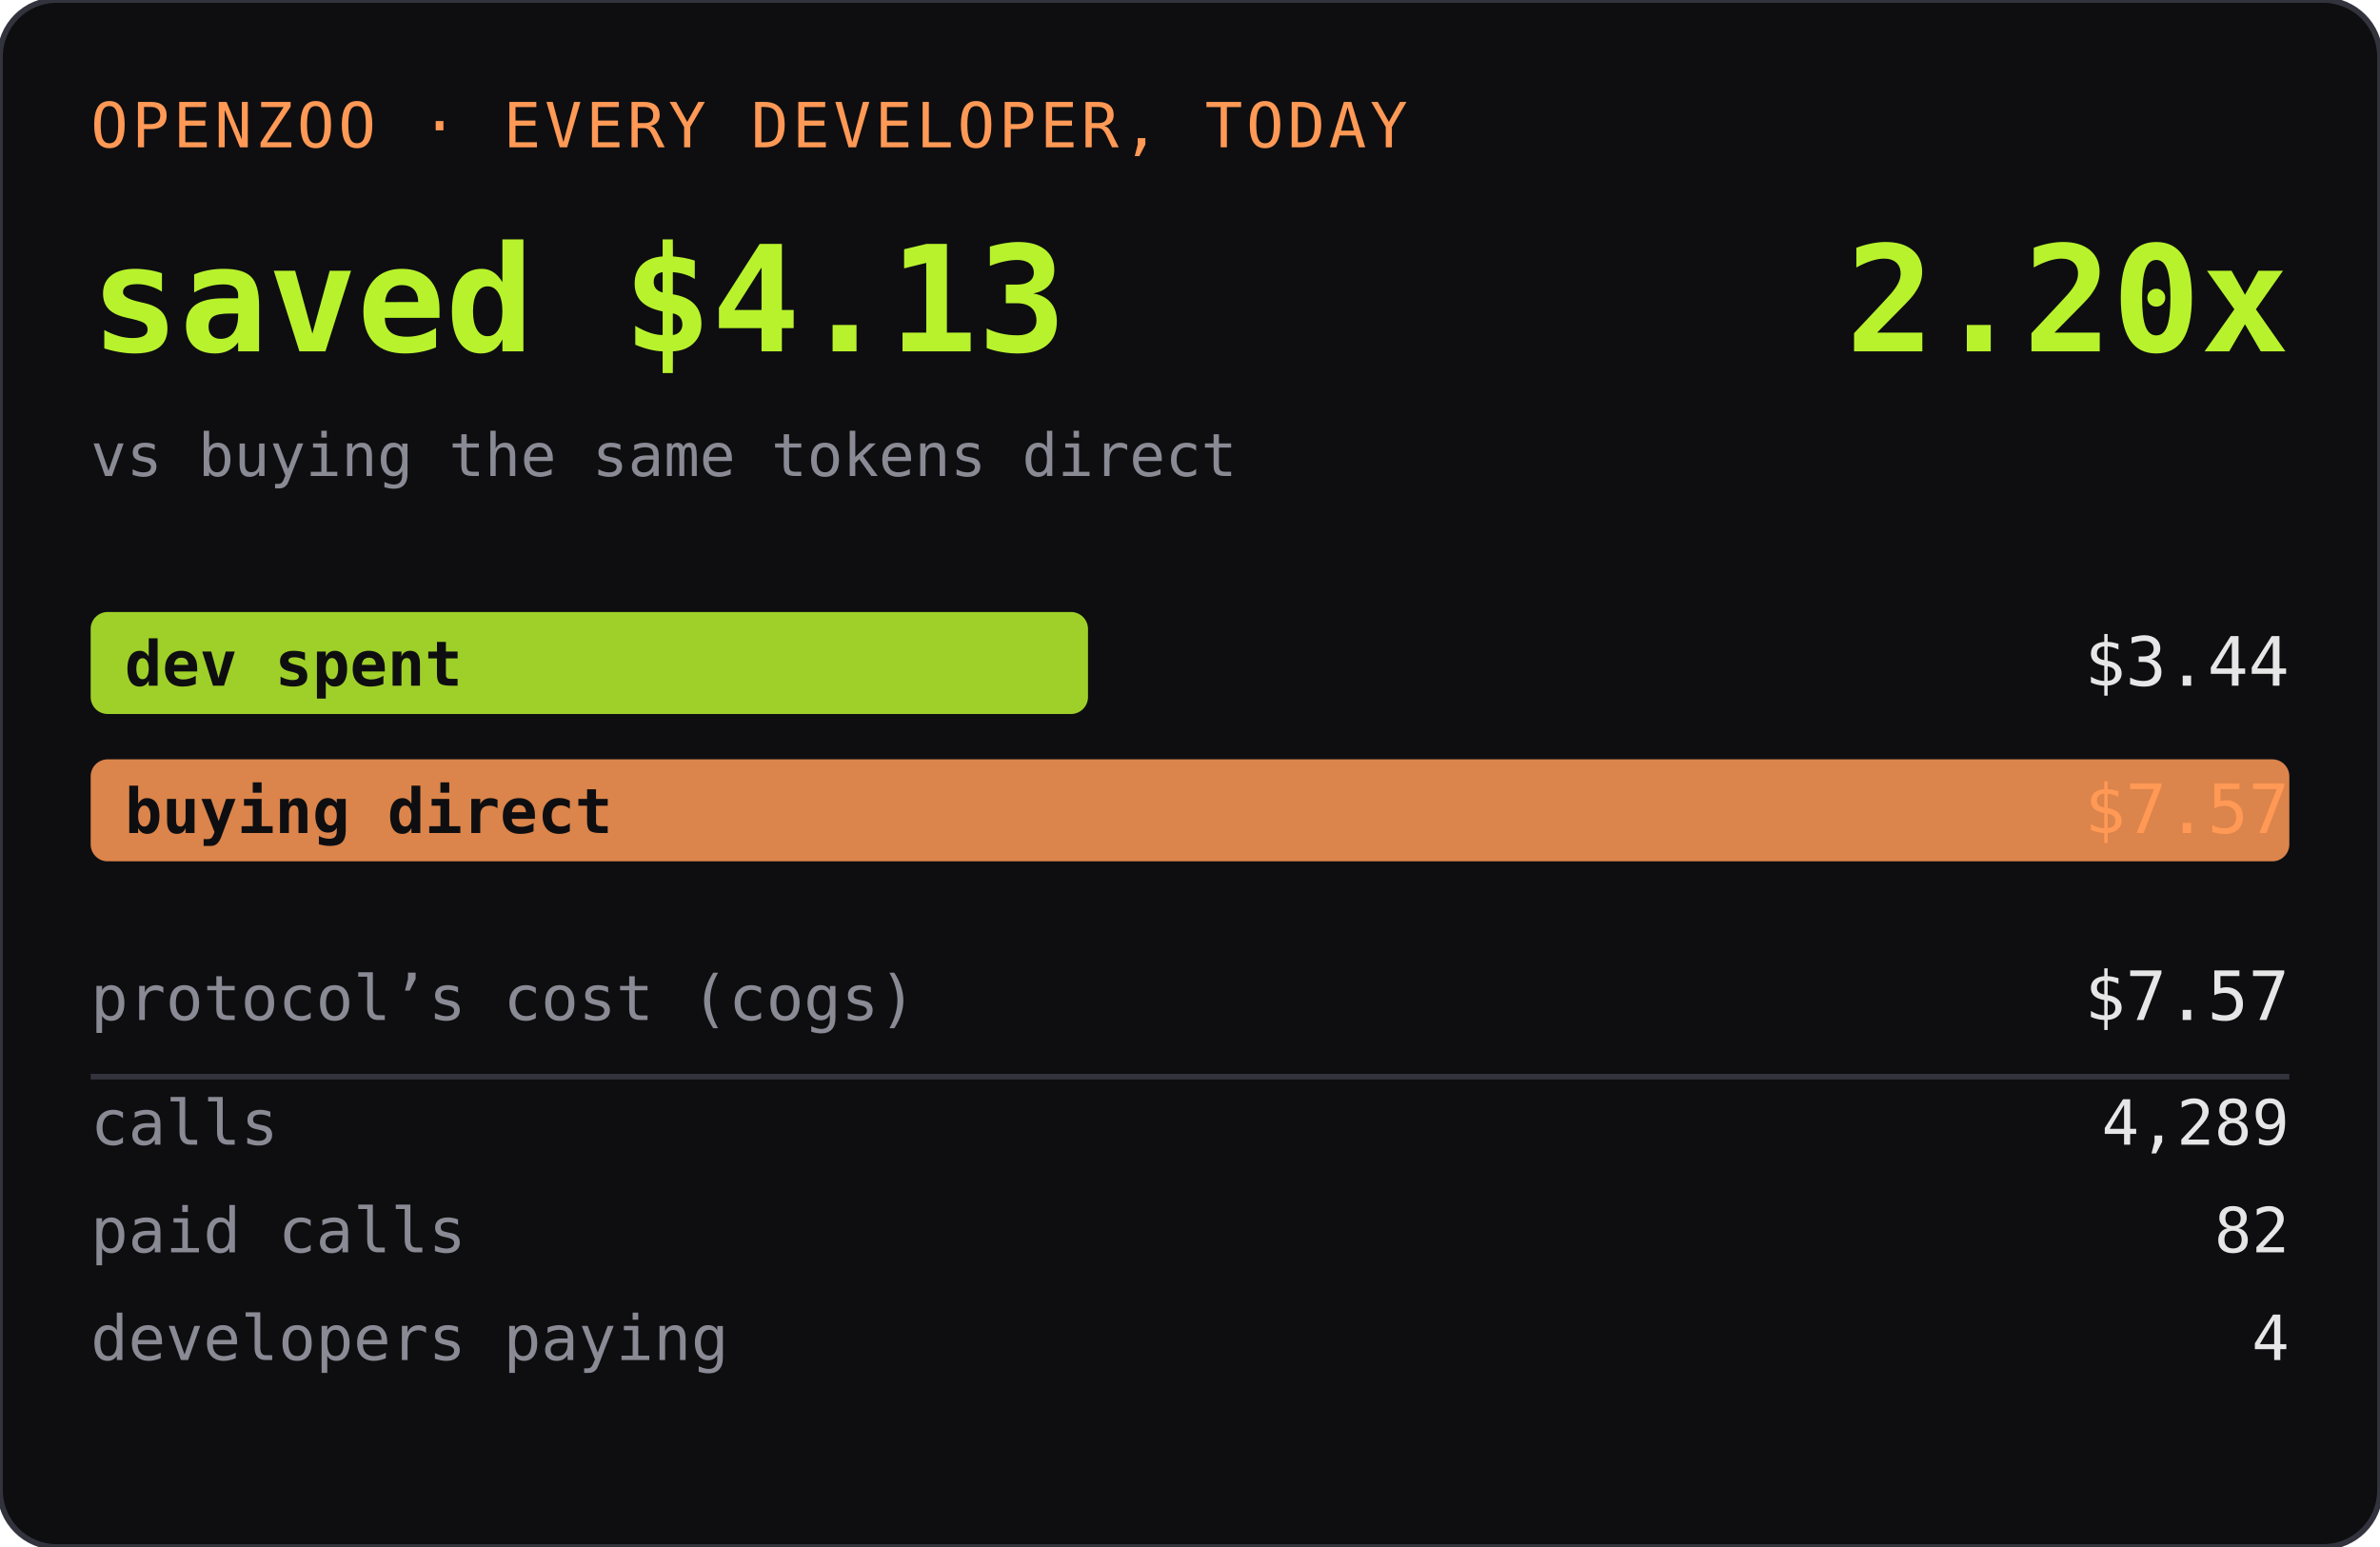
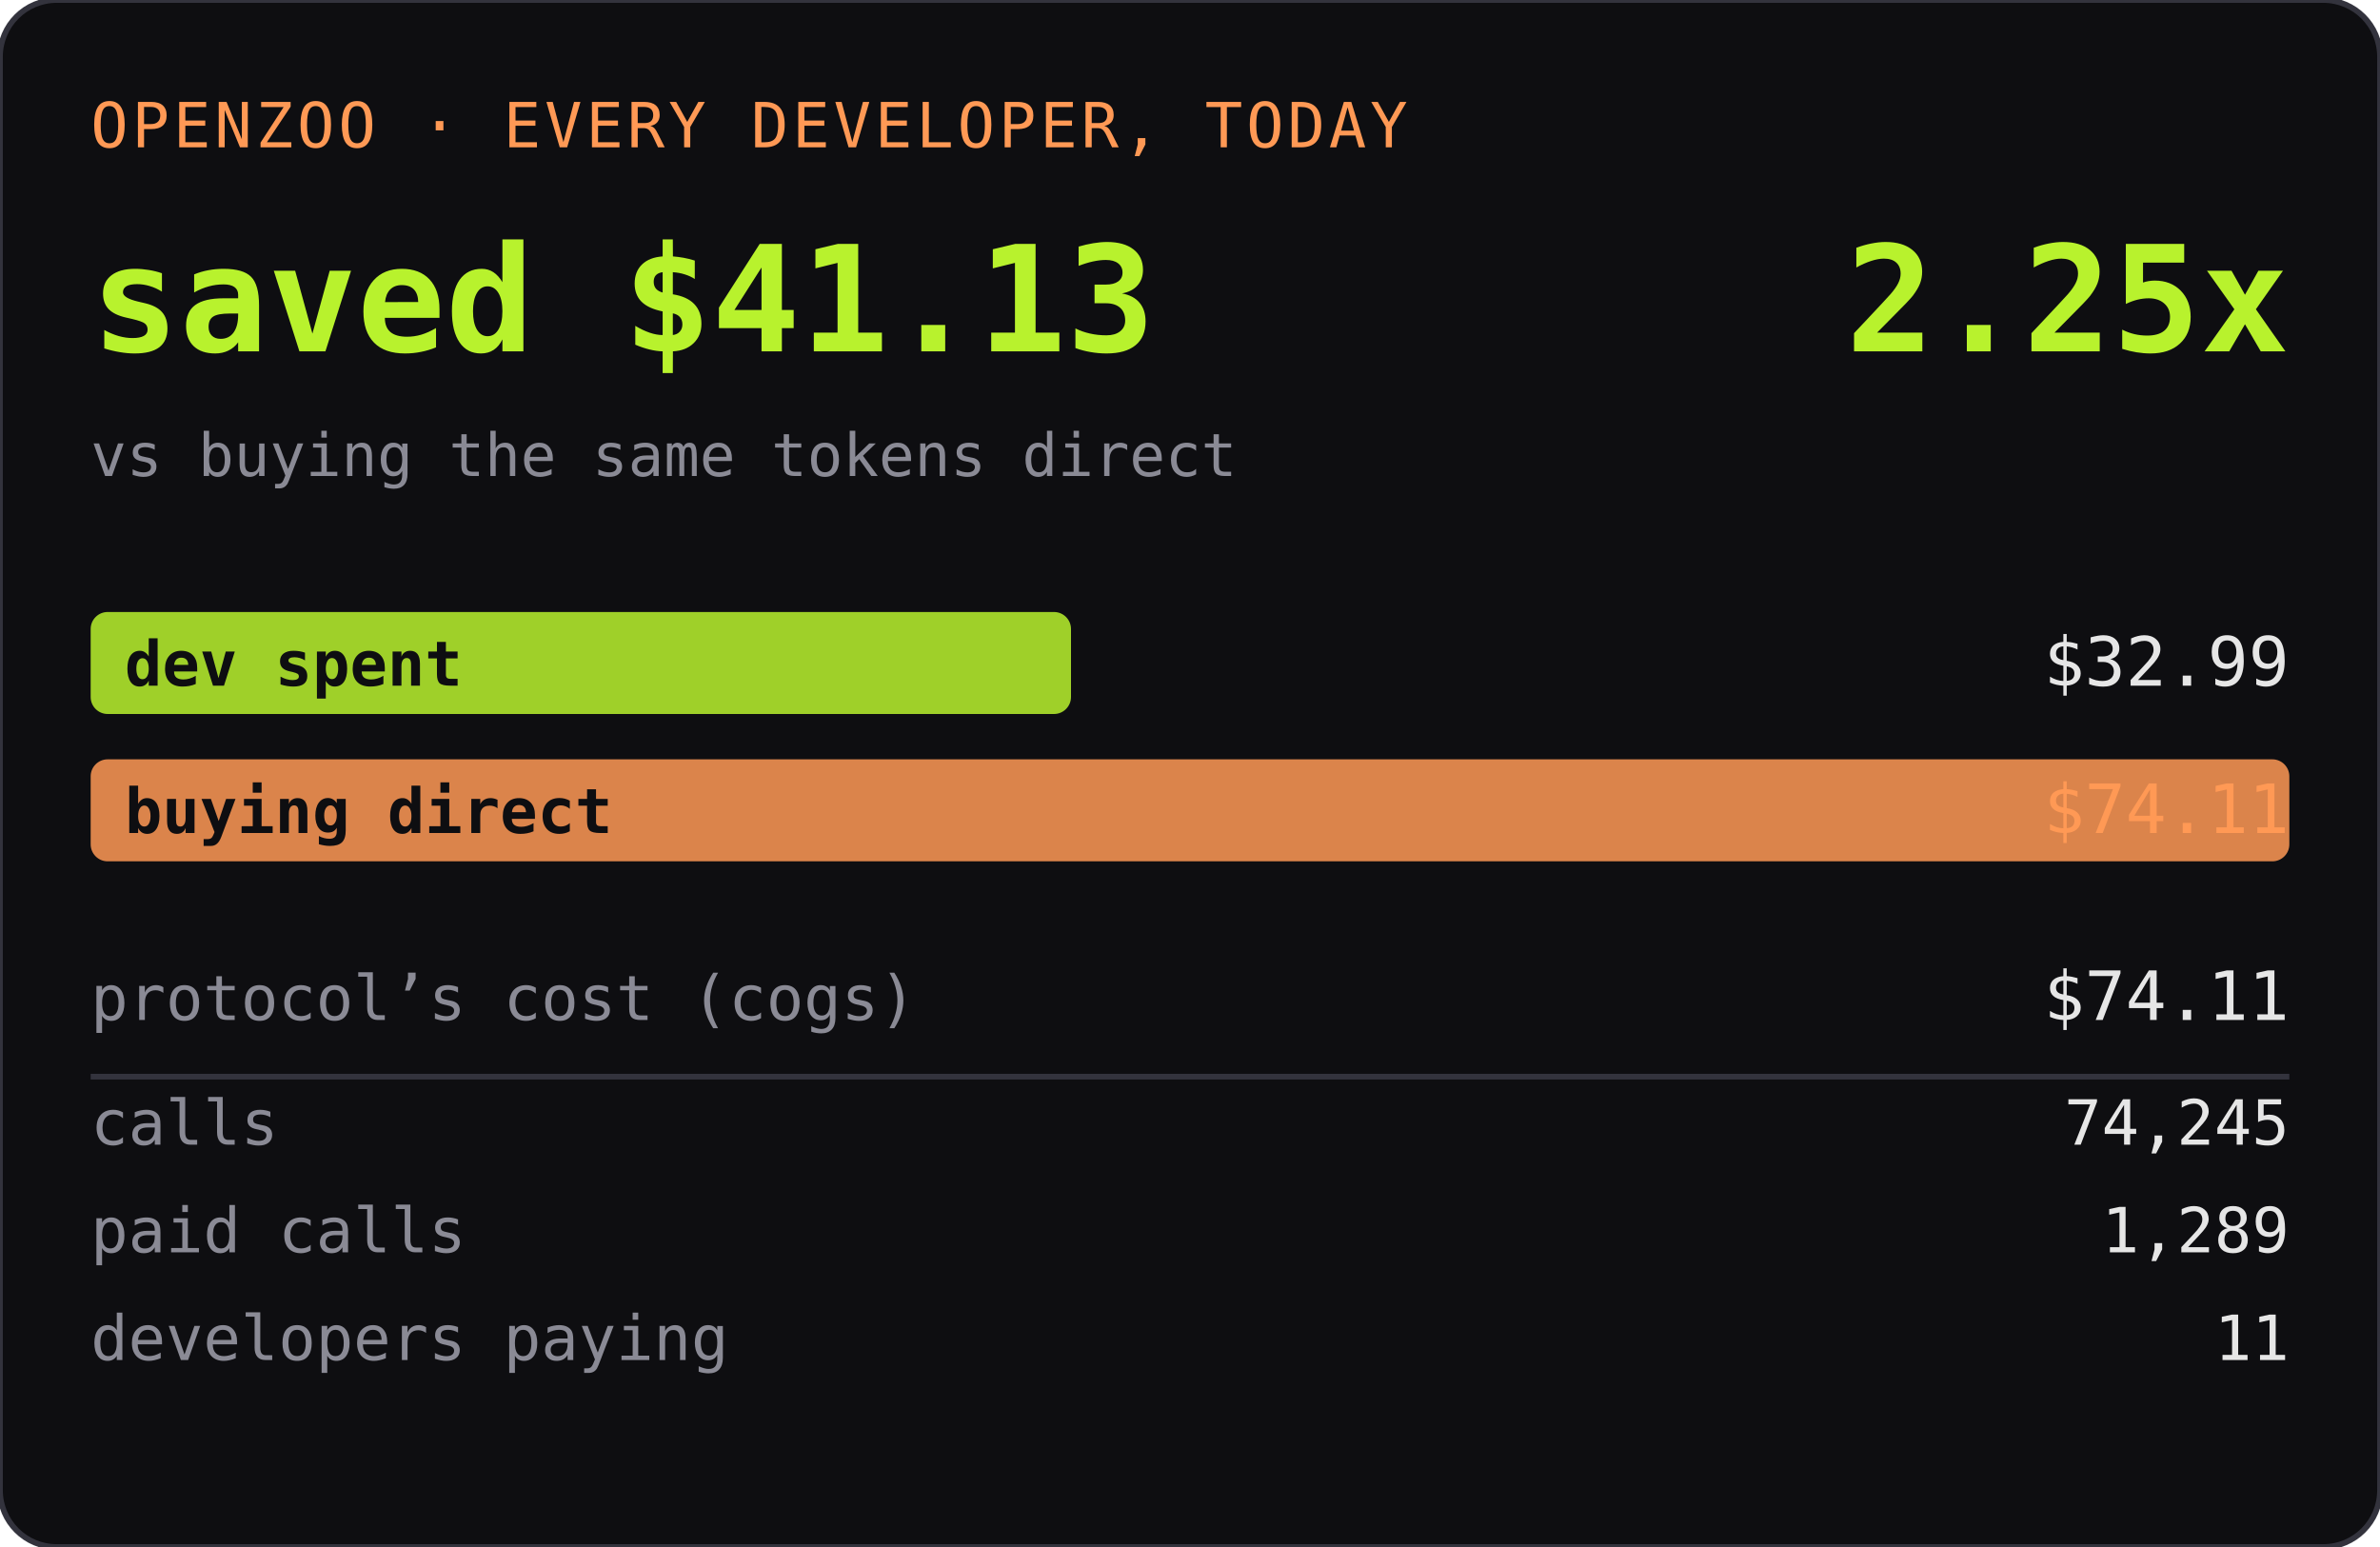
<svg xmlns="http://www.w3.org/2000/svg" width="420" height="273" role="img" aria-label="OPENZOO · EVERY DEVELOPER, TODAY">
  <rect width="420" height="273" rx="10" fill="#0e0e11" />
  <rect width="420" height="273" rx="10" fill="none" stroke="#33333d" />
  <text x="16" y="26" font-family="ui-monospace,SFMono-Regular,Menlo,monospace" font-size="11" fill="#ff9955" letter-spacing="0.06em">OPENZOO · EVERY DEVELOPER, TODAY</text>
-   <text x="16" y="62" font-family="ui-monospace,SFMono-Regular,Menlo,monospace" font-size="26" font-weight="600" fill="#b8f22d">saved $4.13</text>
-   <text x="404" y="62" text-anchor="end" font-family="ui-monospace,SFMono-Regular,Menlo,monospace" font-size="26" font-weight="600" fill="#b8f22d">2.20x</text>
+   <text x="16" y="62" font-family="ui-monospace,SFMono-Regular,Menlo,monospace" font-size="26" font-weight="600" fill="#b8f22d">saved $41.13</text>
+   <text x="404" y="62" text-anchor="end" font-family="ui-monospace,SFMono-Regular,Menlo,monospace" font-size="26" font-weight="600" fill="#b8f22d">2.25x</text>
  <text x="16" y="84" font-family="ui-monospace,SFMono-Regular,Menlo,monospace" font-size="10.5" fill="#8a8a95">vs buying the same tokens direct</text>
-   <rect x="16" y="108" width="176" height="18" rx="3" fill="#b8f22d" opacity="0.85" />
+   <rect x="16" y="108" width="173" height="18" rx="3" fill="#b8f22d" opacity="0.85" />
  <text x="22" y="121" font-family="ui-monospace,SFMono-Regular,Menlo,monospace" font-size="11" fill="#0e0e11" font-weight="600">dev spent</text>
-   <text x="404" y="121" text-anchor="end" font-family="ui-monospace,SFMono-Regular,Menlo,monospace" font-size="12" fill="#e6e6e6">$3.44</text>
+   <text x="404" y="121" text-anchor="end" font-family="ui-monospace,SFMono-Regular,Menlo,monospace" font-size="12" fill="#e6e6e6">$32.99</text>
  <rect x="16" y="134" width="388" height="18" rx="3" fill="#ff9955" opacity="0.85" />
  <text x="22" y="147" font-family="ui-monospace,SFMono-Regular,Menlo,monospace" font-size="11" fill="#0e0e11" font-weight="600">buying direct</text>
-   <text x="404" y="147" text-anchor="end" font-family="ui-monospace,SFMono-Regular,Menlo,monospace" font-size="12" fill="#ff9955">$7.57</text>
+   <text x="404" y="147" text-anchor="end" font-family="ui-monospace,SFMono-Regular,Menlo,monospace" font-size="12" fill="#ff9955">$74.11</text>
  <text x="16" y="180" font-family="ui-monospace,SFMono-Regular,Menlo,monospace" font-size="11" fill="#8a8a95">protocol’s cost (cogs)</text>
-   <text x="404" y="180" text-anchor="end" font-family="ui-monospace,SFMono-Regular,Menlo,monospace" font-size="12" fill="#e6e6e6">$7.57</text>
+   <text x="404" y="180" text-anchor="end" font-family="ui-monospace,SFMono-Regular,Menlo,monospace" font-size="12" fill="#e6e6e6">$74.11</text>
  <line x1="16" y1="190" x2="404" y2="190" stroke="#33333d" />
  <text x="16" y="202" font-family="ui-monospace,SFMono-Regular,Menlo,monospace" font-size="11" fill="#8a8a95">calls</text>
-   <text x="404" y="202" text-anchor="end" font-family="ui-monospace,SFMono-Regular,Menlo,monospace" font-size="11" fill="#e6e6e6">4,289</text>
+   <text x="404" y="202" text-anchor="end" font-family="ui-monospace,SFMono-Regular,Menlo,monospace" font-size="11" fill="#e6e6e6">74,245</text>
  <text x="16" y="221" font-family="ui-monospace,SFMono-Regular,Menlo,monospace" font-size="11" fill="#8a8a95">paid calls</text>
-   <text x="404" y="221" text-anchor="end" font-family="ui-monospace,SFMono-Regular,Menlo,monospace" font-size="11" fill="#e6e6e6">82</text>
+   <text x="404" y="221" text-anchor="end" font-family="ui-monospace,SFMono-Regular,Menlo,monospace" font-size="11" fill="#e6e6e6">1,289</text>
  <text x="16" y="240" font-family="ui-monospace,SFMono-Regular,Menlo,monospace" font-size="11" fill="#8a8a95">developers paying</text>
-   <text x="404" y="240" text-anchor="end" font-family="ui-monospace,SFMono-Regular,Menlo,monospace" font-size="11" fill="#e6e6e6">4</text>
+   <text x="404" y="240" text-anchor="end" font-family="ui-monospace,SFMono-Regular,Menlo,monospace" font-size="11" fill="#e6e6e6">11</text>
</svg>
